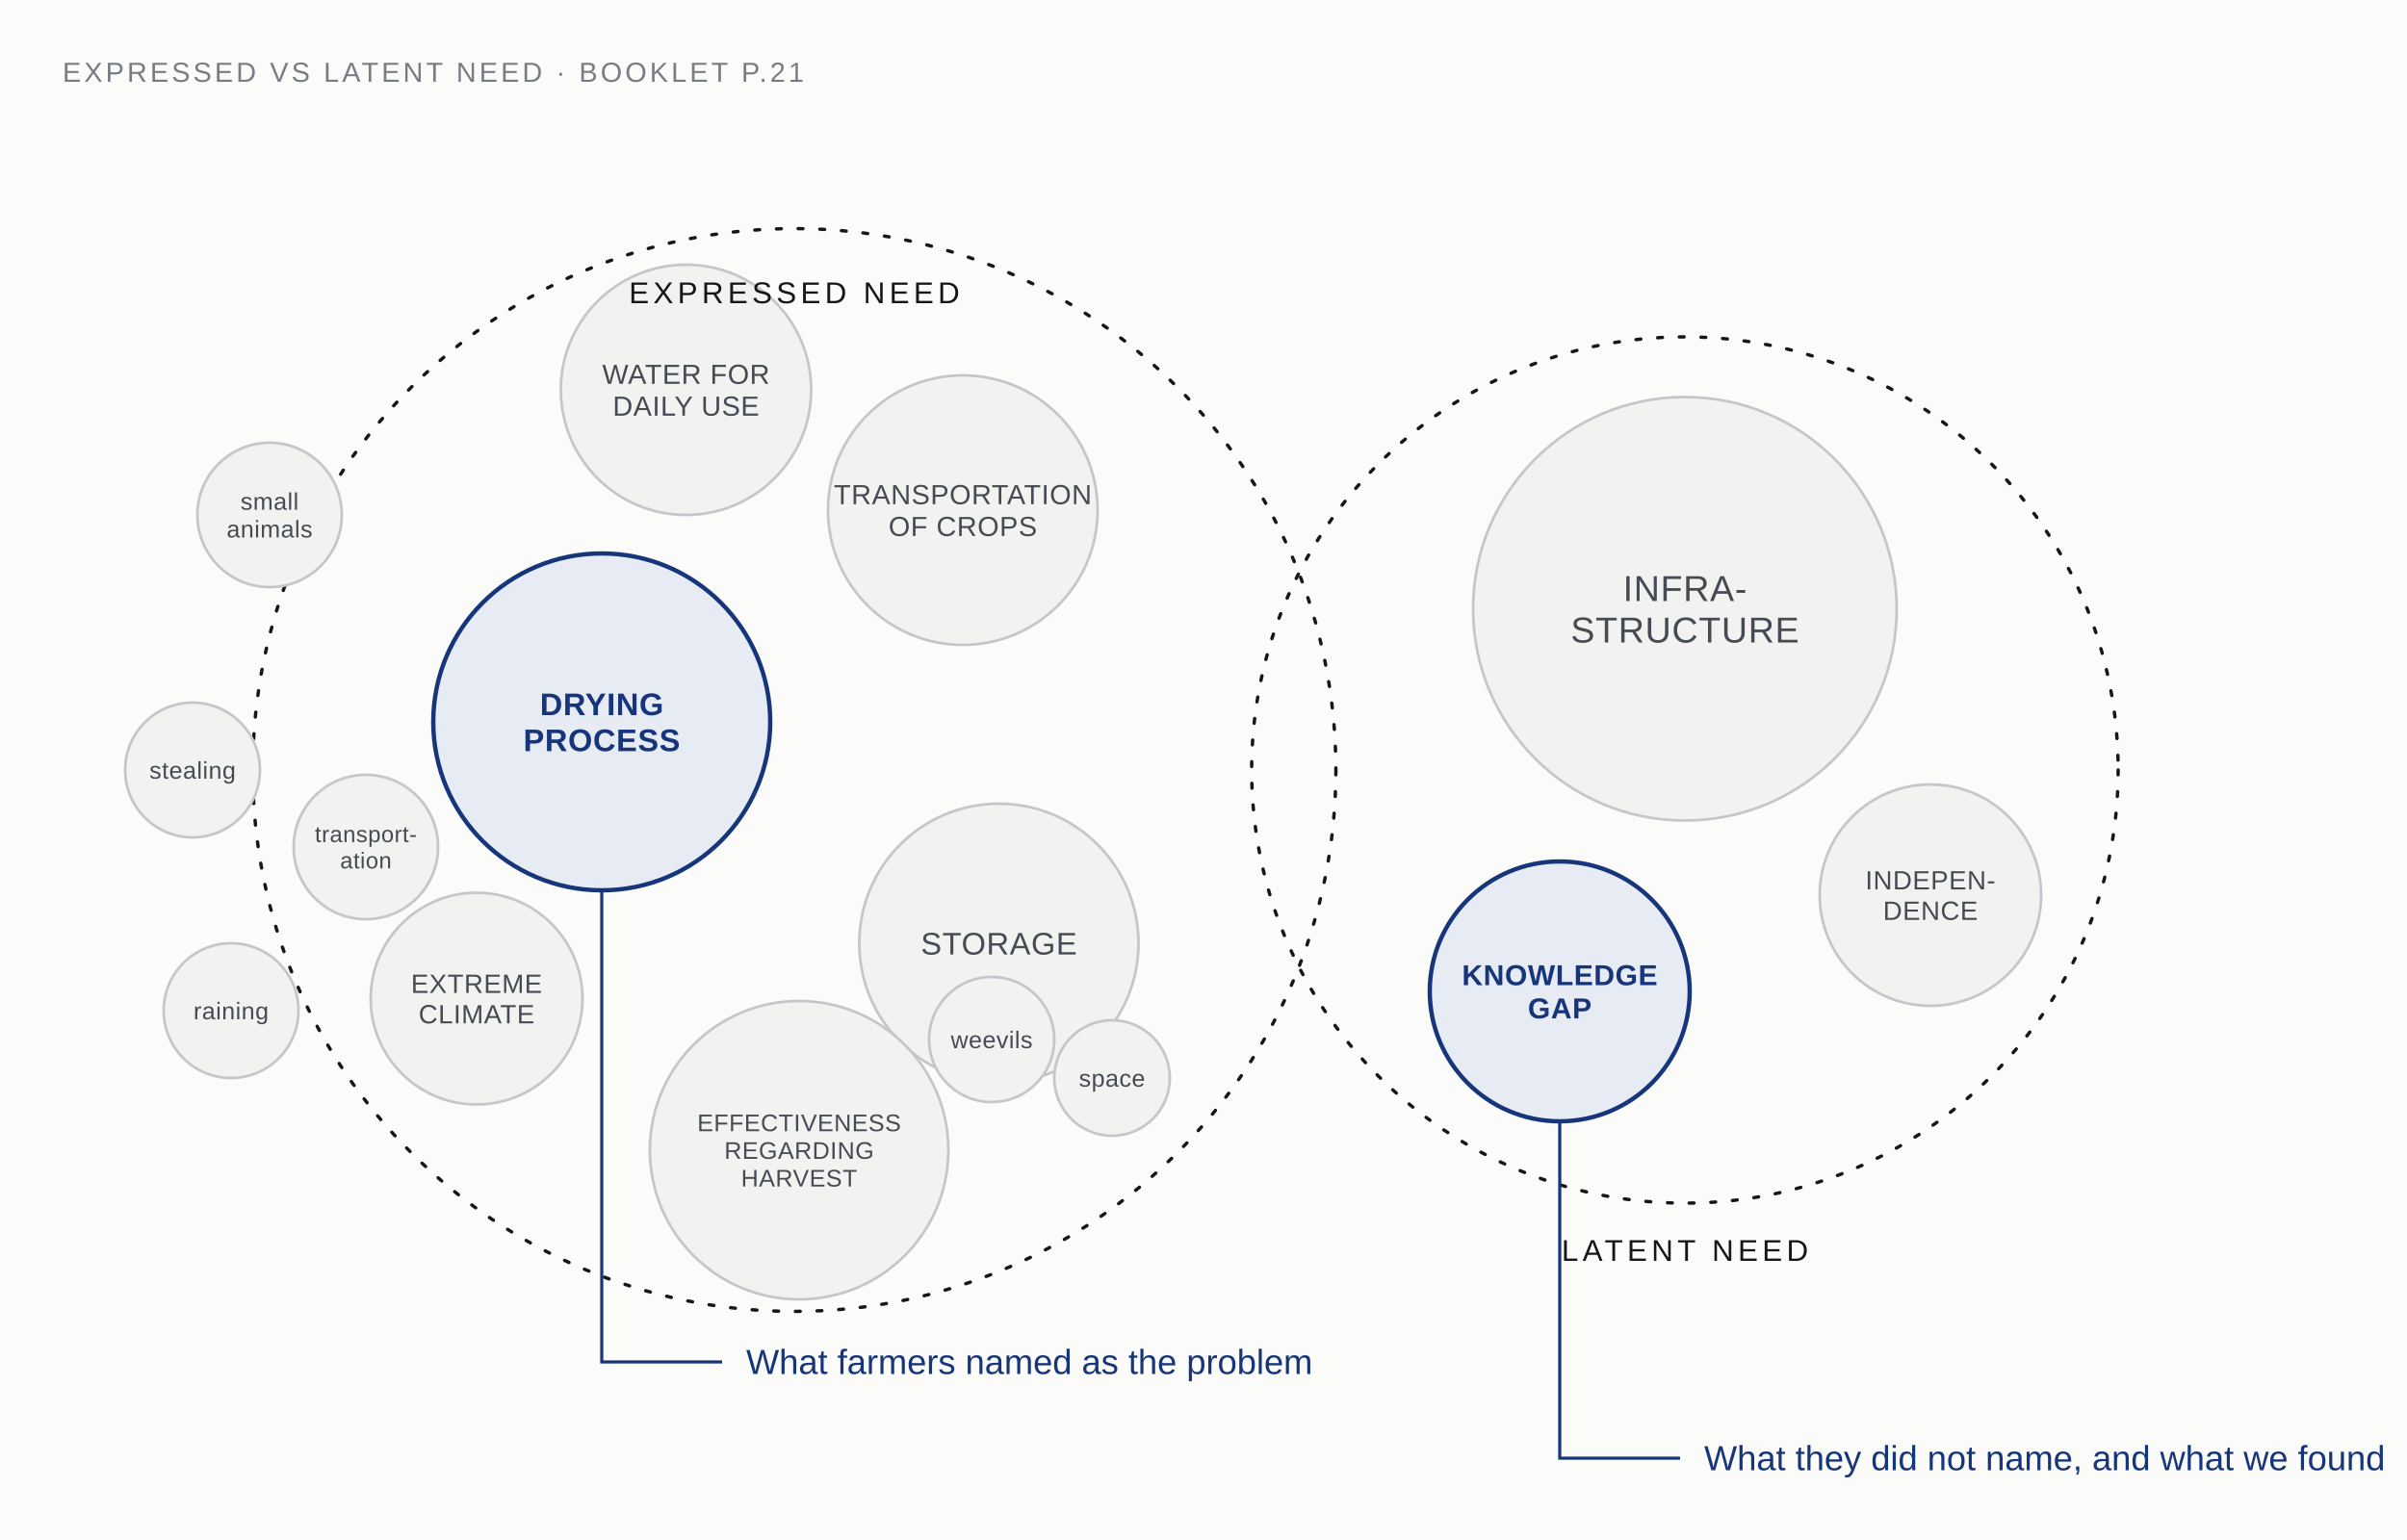
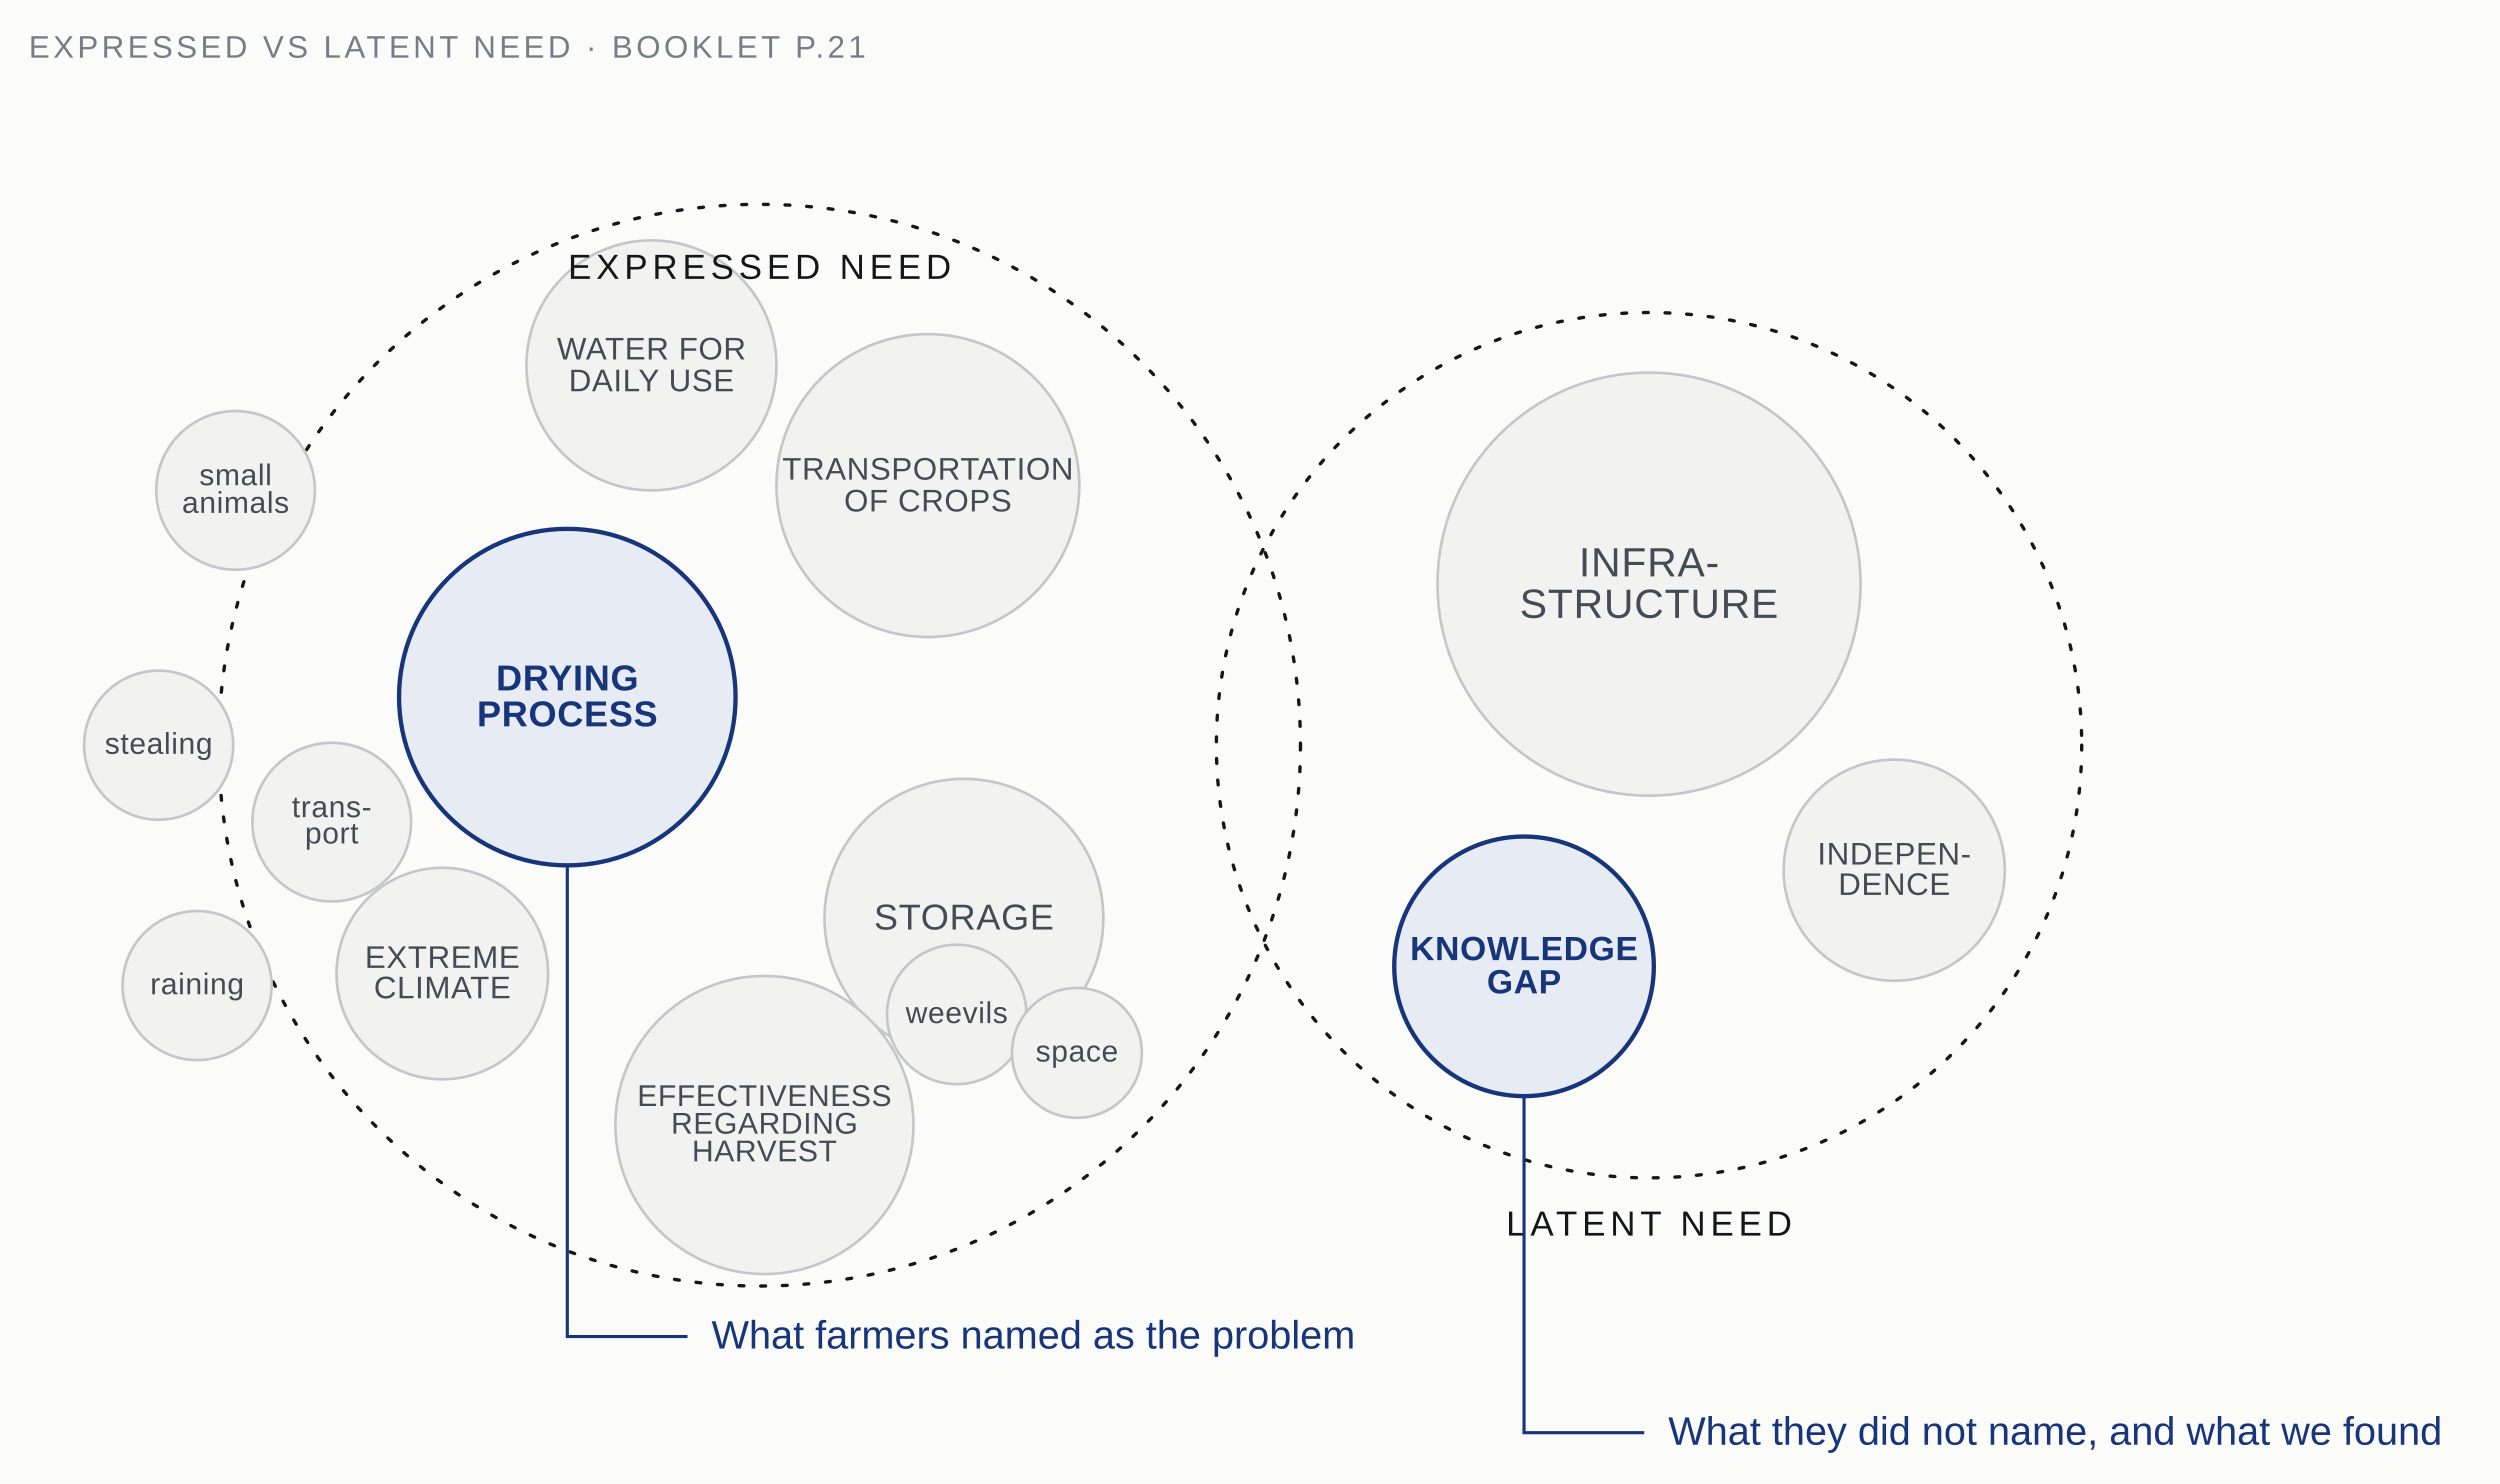
- <svg xmlns="http://www.w3.org/2000/svg" font-family="Geist, system-ui, -apple-system, Segoe UI, Helvetica Neue, Arial, sans-serif" viewBox="0 0 1000 640" width="1000" role="img" aria-label="Expressed needs and latent needs drawn as two overlapping sets. Drying process and knowledge gap are highlighted.">
-   <rect width="1000" height="640" fill="#fbfbfa" />
+ <svg xmlns="http://www.w3.org/2000/svg" font-family="Geist, system-ui, -apple-system, Segoe UI, Helvetica Neue, Arial, sans-serif" viewBox="14 10 1040 617" width="1000" role="img" aria-label="Expressed needs and latent needs drawn as two overlapping sets. Drying process and knowledge gap are highlighted.">
+   <rect x="14" y="10" width="1040" height="617" fill="#fbfbfa" />
  <circle cx="330" cy="320" r="225" fill="none" stroke="#14161a" stroke-width="1.4" stroke-dasharray="2 7" stroke-linecap="round" />
  <circle cx="700" cy="320" r="180" fill="none" stroke="#14161a" stroke-width="1.4" stroke-dasharray="2 7" stroke-linecap="round" />
  <circle class="ph-latent" cx="250" cy="300" r="70" fill="#e6ebf4" stroke="#17357a" stroke-width="1.8" />
-   <text x="250" y="297.205" text-anchor="middle" class="s ph-latent" font-size="13" font-weight="600" fill="#17357a" letter-spacing="0.02em">DRYING</text>
-   <text x="250" y="312.155" text-anchor="middle" class="s ph-latent" font-size="13" font-weight="600" fill="#17357a" letter-spacing="0.02em">PROCESS</text>
+   <text x="250" y="297.205" text-anchor="middle" class="s ph-latent" font-size="15" font-weight="600" fill="#17357a" letter-spacing="0.02em">DRYING</text>
+   <text x="250" y="312.155" text-anchor="middle" class="s ph-latent" font-size="15" font-weight="600" fill="#17357a" letter-spacing="0.02em">PROCESS</text>
  <circle cx="415" cy="392" r="58" fill="#f2f2f0" stroke="#c4c6c9" stroke-width="1.1" />
-   <text x="415" y="396.68" text-anchor="middle" class="s" font-size="13" font-weight="500" fill="#454b54" letter-spacing="0.02em">STORAGE</text>
-   <circle cx="400" cy="212" r="56" fill="#f2f2f0" stroke="#c4c6c9" stroke-width="1.1" />
-   <text x="400" y="209.527" text-anchor="middle" class="s" font-size="11.5" font-weight="500" fill="#454b54" letter-spacing="0.02em">TRANSPORTATION</text>
-   <text x="400" y="222.752" text-anchor="middle" class="s" font-size="11.5" font-weight="500" fill="#454b54" letter-spacing="0.02em">OF CROPS</text>
+   <text x="415" y="396.68" text-anchor="middle" class="s" font-size="15" font-weight="500" fill="#454b54" letter-spacing="0.02em">STORAGE</text>
+   <circle cx="400" cy="212" r="63" fill="#f2f2f0" stroke="#c4c6c9" stroke-width="1.1" />
+   <text x="400" y="209.527" text-anchor="middle" class="s" font-size="13" font-weight="500" fill="#454b54" letter-spacing="0.02em">TRANSPORTATION</text>
+   <text x="400" y="222.752" text-anchor="middle" class="s" font-size="13" font-weight="500" fill="#454b54" letter-spacing="0.02em">OF CROPS</text>
  <circle cx="285" cy="162" r="52" fill="#f2f2f0" stroke="#c4c6c9" stroke-width="1.1" />
-   <text x="285" y="159.527" text-anchor="middle" class="s" font-size="11.5" font-weight="500" fill="#454b54" letter-spacing="0.02em">WATER FOR</text>
-   <text x="285" y="172.752" text-anchor="middle" class="s" font-size="11.5" font-weight="500" fill="#454b54" letter-spacing="0.02em">DAILY USE</text>
+   <text x="285" y="159.527" text-anchor="middle" class="s" font-size="13" font-weight="500" fill="#454b54" letter-spacing="0.02em">WATER FOR</text>
+   <text x="285" y="172.752" text-anchor="middle" class="s" font-size="13" font-weight="500" fill="#454b54" letter-spacing="0.02em">DAILY USE</text>
  <circle cx="198" cy="415" r="44" fill="#f2f2f0" stroke="#c4c6c9" stroke-width="1.1" />
-   <text x="198" y="412.635" text-anchor="middle" class="s" font-size="11" font-weight="500" fill="#454b54" letter-spacing="0.02em">EXTREME</text>
-   <text x="198" y="425.285" text-anchor="middle" class="s" font-size="11" font-weight="500" fill="#454b54" letter-spacing="0.02em">CLIMATE</text>
+   <text x="198" y="412.635" text-anchor="middle" class="s" font-size="13" font-weight="500" fill="#454b54" letter-spacing="0.02em">EXTREME</text>
+   <text x="198" y="425.285" text-anchor="middle" class="s" font-size="13" font-weight="500" fill="#454b54" letter-spacing="0.02em">CLIMATE</text>
  <circle cx="332" cy="478" r="62" fill="#f2f2f0" stroke="#c4c6c9" stroke-width="1.1" />
-   <text x="332" y="470.1" text-anchor="middle" class="s" font-size="10" font-weight="500" fill="#454b54" letter-spacing="0.02em">EFFECTIVENESS</text>
-   <text x="332" y="481.6" text-anchor="middle" class="s" font-size="10" font-weight="500" fill="#454b54" letter-spacing="0.02em">REGARDING</text>
-   <text x="332" y="493.1" text-anchor="middle" class="s" font-size="10" font-weight="500" fill="#454b54" letter-spacing="0.02em">HARVEST</text>
-   <circle cx="112" cy="214" r="30" fill="#f2f2f0" stroke="#c4c6c9" stroke-width="1.1" />
-   <text x="112" y="211.85" text-anchor="middle" class="s" font-size="10" font-weight="500" fill="#454b54" letter-spacing="0.02em">small</text>
-   <text x="112" y="223.35" text-anchor="middle" class="s" font-size="10" font-weight="500" fill="#454b54" letter-spacing="0.02em">animals</text>
-   <circle cx="80" cy="320" r="28" fill="#f2f2f0" stroke="#c4c6c9" stroke-width="1.1" />
-   <text x="80" y="323.6" text-anchor="middle" class="s" font-size="10" font-weight="500" fill="#454b54" letter-spacing="0.02em">stealing</text>
-   <circle cx="96" cy="420" r="28" fill="#f2f2f0" stroke="#c4c6c9" stroke-width="1.1" />
-   <text x="96" y="423.6" text-anchor="middle" class="s" font-size="10" font-weight="500" fill="#454b54" letter-spacing="0.02em">raining</text>
-   <circle cx="152" cy="352" r="30" fill="#f2f2f0" stroke="#c4c6c9" stroke-width="1.1" />
-   <text x="152" y="349.958" text-anchor="middle" class="s" font-size="9.5" font-weight="500" fill="#454b54" letter-spacing="0.02em">transport-</text>
-   <text x="152" y="360.883" text-anchor="middle" class="s" font-size="9.5" font-weight="500" fill="#454b54" letter-spacing="0.02em">ation</text>
-   <circle cx="412" cy="432" r="26" fill="#f2f2f0" stroke="#c4c6c9" stroke-width="1.1" />
-   <text x="412" y="435.6" text-anchor="middle" class="s" font-size="10" font-weight="500" fill="#454b54" letter-spacing="0.02em">weevils</text>
-   <circle cx="462" cy="448" r="24" fill="#f2f2f0" stroke="#c4c6c9" stroke-width="1.1" />
-   <text x="462" y="451.6" text-anchor="middle" class="s" font-size="10" font-weight="500" fill="#454b54" letter-spacing="0.02em">space</text>
+   <text x="332" y="470.1" text-anchor="middle" class="s" font-size="12.5" font-weight="500" fill="#454b54" letter-spacing="0.02em">EFFECTIVENESS</text>
+   <text x="332" y="481.6" text-anchor="middle" class="s" font-size="12.5" font-weight="500" fill="#454b54" letter-spacing="0.02em">REGARDING</text>
+   <text x="332" y="493.1" text-anchor="middle" class="s" font-size="12.5" font-weight="500" fill="#454b54" letter-spacing="0.02em">HARVEST</text>
+   <circle cx="112" cy="214" r="33" fill="#f2f2f0" stroke="#c4c6c9" stroke-width="1.1" />
+   <text x="112" y="211.85" text-anchor="middle" class="s" font-size="12.5" font-weight="500" fill="#454b54" letter-spacing="0.02em">small</text>
+   <text x="112" y="223.35" text-anchor="middle" class="s" font-size="12.5" font-weight="500" fill="#454b54" letter-spacing="0.02em">animals</text>
+   <circle cx="80" cy="320" r="31" fill="#f2f2f0" stroke="#c4c6c9" stroke-width="1.1" />
+   <text x="80" y="323.6" text-anchor="middle" class="s" font-size="12.5" font-weight="500" fill="#454b54" letter-spacing="0.02em">stealing</text>
+   <circle cx="96" cy="420" r="31" fill="#f2f2f0" stroke="#c4c6c9" stroke-width="1.1" />
+   <text x="96" y="423.6" text-anchor="middle" class="s" font-size="12.5" font-weight="500" fill="#454b54" letter-spacing="0.02em">raining</text>
+   <circle cx="152" cy="352" r="33" fill="#f2f2f0" stroke="#c4c6c9" stroke-width="1.1" />
+   <text x="152" y="349.958" text-anchor="middle" class="s" font-size="12.5" font-weight="500" fill="#454b54" letter-spacing="0.02em">trans-</text>
+   <text x="152" y="360.883" text-anchor="middle" class="s" font-size="12.5" font-weight="500" fill="#454b54" letter-spacing="0.02em">port</text>
+   <circle cx="412" cy="432" r="29" fill="#f2f2f0" stroke="#c4c6c9" stroke-width="1.1" />
+   <text x="412" y="435.6" text-anchor="middle" class="s" font-size="12.5" font-weight="500" fill="#454b54" letter-spacing="0.02em">weevils</text>
+   <circle cx="462" cy="448" r="27" fill="#f2f2f0" stroke="#c4c6c9" stroke-width="1.1" />
+   <text x="462" y="451.6" text-anchor="middle" class="s" font-size="12.5" font-weight="500" fill="#454b54" letter-spacing="0.02em">space</text>
  <circle cx="700" cy="253" r="88" fill="#f2f2f0" stroke="#c4c6c9" stroke-width="1.1" />
-   <text x="700" y="249.775" text-anchor="middle" class="s" font-size="15" font-weight="500" fill="#454b54" letter-spacing="0.02em">INFRA-</text>
-   <text x="700" y="267.025" text-anchor="middle" class="s" font-size="15" font-weight="500" fill="#454b54" letter-spacing="0.02em">STRUCTURE</text>
+   <text x="700" y="249.775" text-anchor="middle" class="s" font-size="17" font-weight="500" fill="#454b54" letter-spacing="0.02em">INFRA-</text>
+   <text x="700" y="267.025" text-anchor="middle" class="s" font-size="17" font-weight="500" fill="#454b54" letter-spacing="0.02em">STRUCTURE</text>
  <circle cx="802" cy="372" r="46" fill="#f2f2f0" stroke="#c4c6c9" stroke-width="1.1" />
-   <text x="802" y="369.635" text-anchor="middle" class="s" font-size="11" font-weight="500" fill="#454b54" letter-spacing="0.02em">INDEPEN-</text>
-   <text x="802" y="382.285" text-anchor="middle" class="s" font-size="11" font-weight="500" fill="#454b54" letter-spacing="0.02em">DENCE</text>
+   <text x="802" y="369.635" text-anchor="middle" class="s" font-size="13" font-weight="500" fill="#454b54" letter-spacing="0.02em">INDEPEN-</text>
+   <text x="802" y="382.285" text-anchor="middle" class="s" font-size="13" font-weight="500" fill="#454b54" letter-spacing="0.02em">DENCE</text>
  <circle class="ph-latent" cx="648" cy="412" r="54" fill="#e6ebf4" stroke="#17357a" stroke-width="1.8" />
-   <text x="648" y="409.42" text-anchor="middle" class="s ph-latent" font-size="12" font-weight="600" fill="#17357a" letter-spacing="0.02em">KNOWLEDGE</text>
-   <text x="648" y="423.22" text-anchor="middle" class="s ph-latent" font-size="12" font-weight="600" fill="#17357a" letter-spacing="0.02em">GAP</text>
-   <text x="330" y="126" text-anchor="middle" class="m" font-size="12.5" letter-spacing="0.14em" fill="#14161a">EXPRESSED NEED</text>
-   <text x="700" y="524" text-anchor="middle" class="m" font-size="12.5" letter-spacing="0.14em" fill="#14161a">LATENT NEED</text>
+   <text x="648" y="409.42" text-anchor="middle" class="s ph-latent" font-size="14" font-weight="600" fill="#17357a" letter-spacing="0.02em">KNOWLEDGE</text>
+   <text x="648" y="423.22" text-anchor="middle" class="s ph-latent" font-size="14" font-weight="600" fill="#17357a" letter-spacing="0.02em">GAP</text>
+   <text x="330" y="126" text-anchor="middle" class="m" font-size="14.5" letter-spacing="0.14em" fill="#14161a">EXPRESSED NEED</text>
+   <text x="700" y="524" text-anchor="middle" class="m" font-size="14.5" letter-spacing="0.14em" fill="#14161a">LATENT NEED</text>
  <path d="M250,370 L250,566 L300,566" fill="none" stroke="#17357a" stroke-width="1.3" />
-   <text x="310" y="571" class="s" font-size="14.5" fill="#17357a">What farmers named as the problem</text>
+   <text x="310" y="571" class="s" font-size="16.5" fill="#17357a">What farmers named as the problem</text>
  <path d="M648,466 L648,606 L698,606" fill="none" stroke="#17357a" stroke-width="1.3" />
-   <text x="708" y="611" class="s" font-size="14.5" fill="#17357a">What they did not name, and what we found</text>
-   <text x="26" y="34" class="m" font-size="11.5" letter-spacing="0.11em" fill="#787d85">EXPRESSED VS LATENT NEED · BOOKLET P.21</text>
+   <text x="708" y="611" class="s" font-size="16.5" fill="#17357a">What they did not name, and what we found</text>
+   <text x="26" y="34" class="m" font-size="13" letter-spacing="0.11em" fill="#787d85">EXPRESSED VS LATENT NEED · BOOKLET P.21</text>
</svg>
